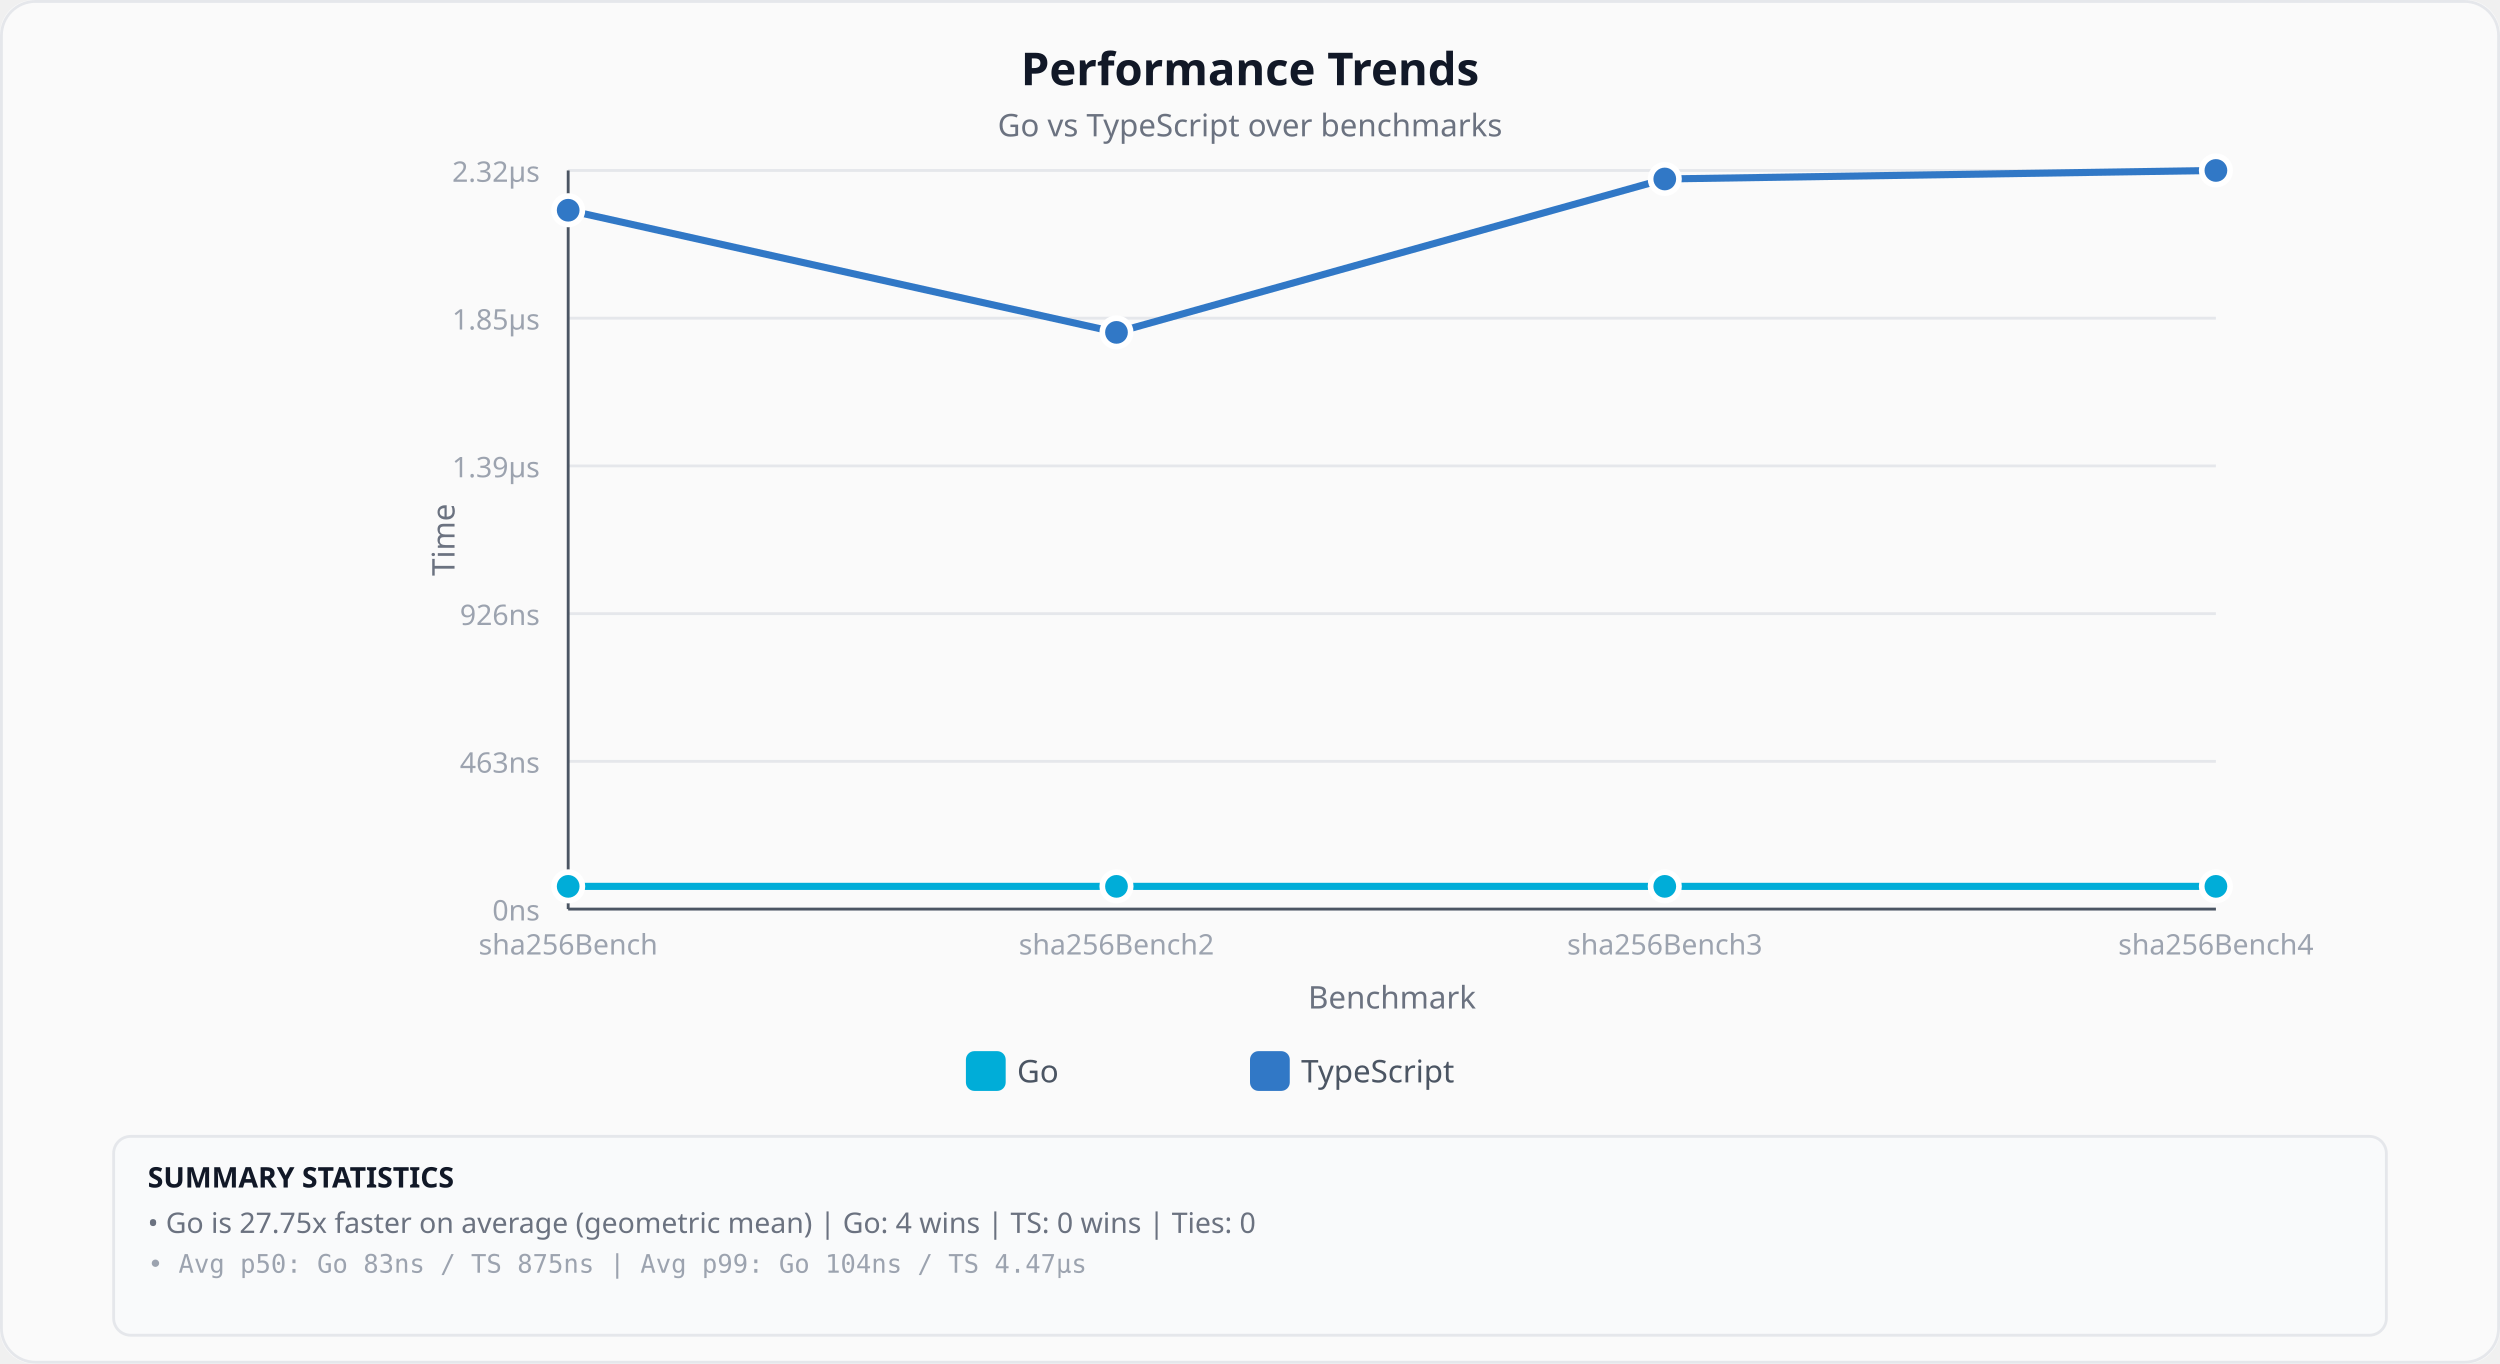
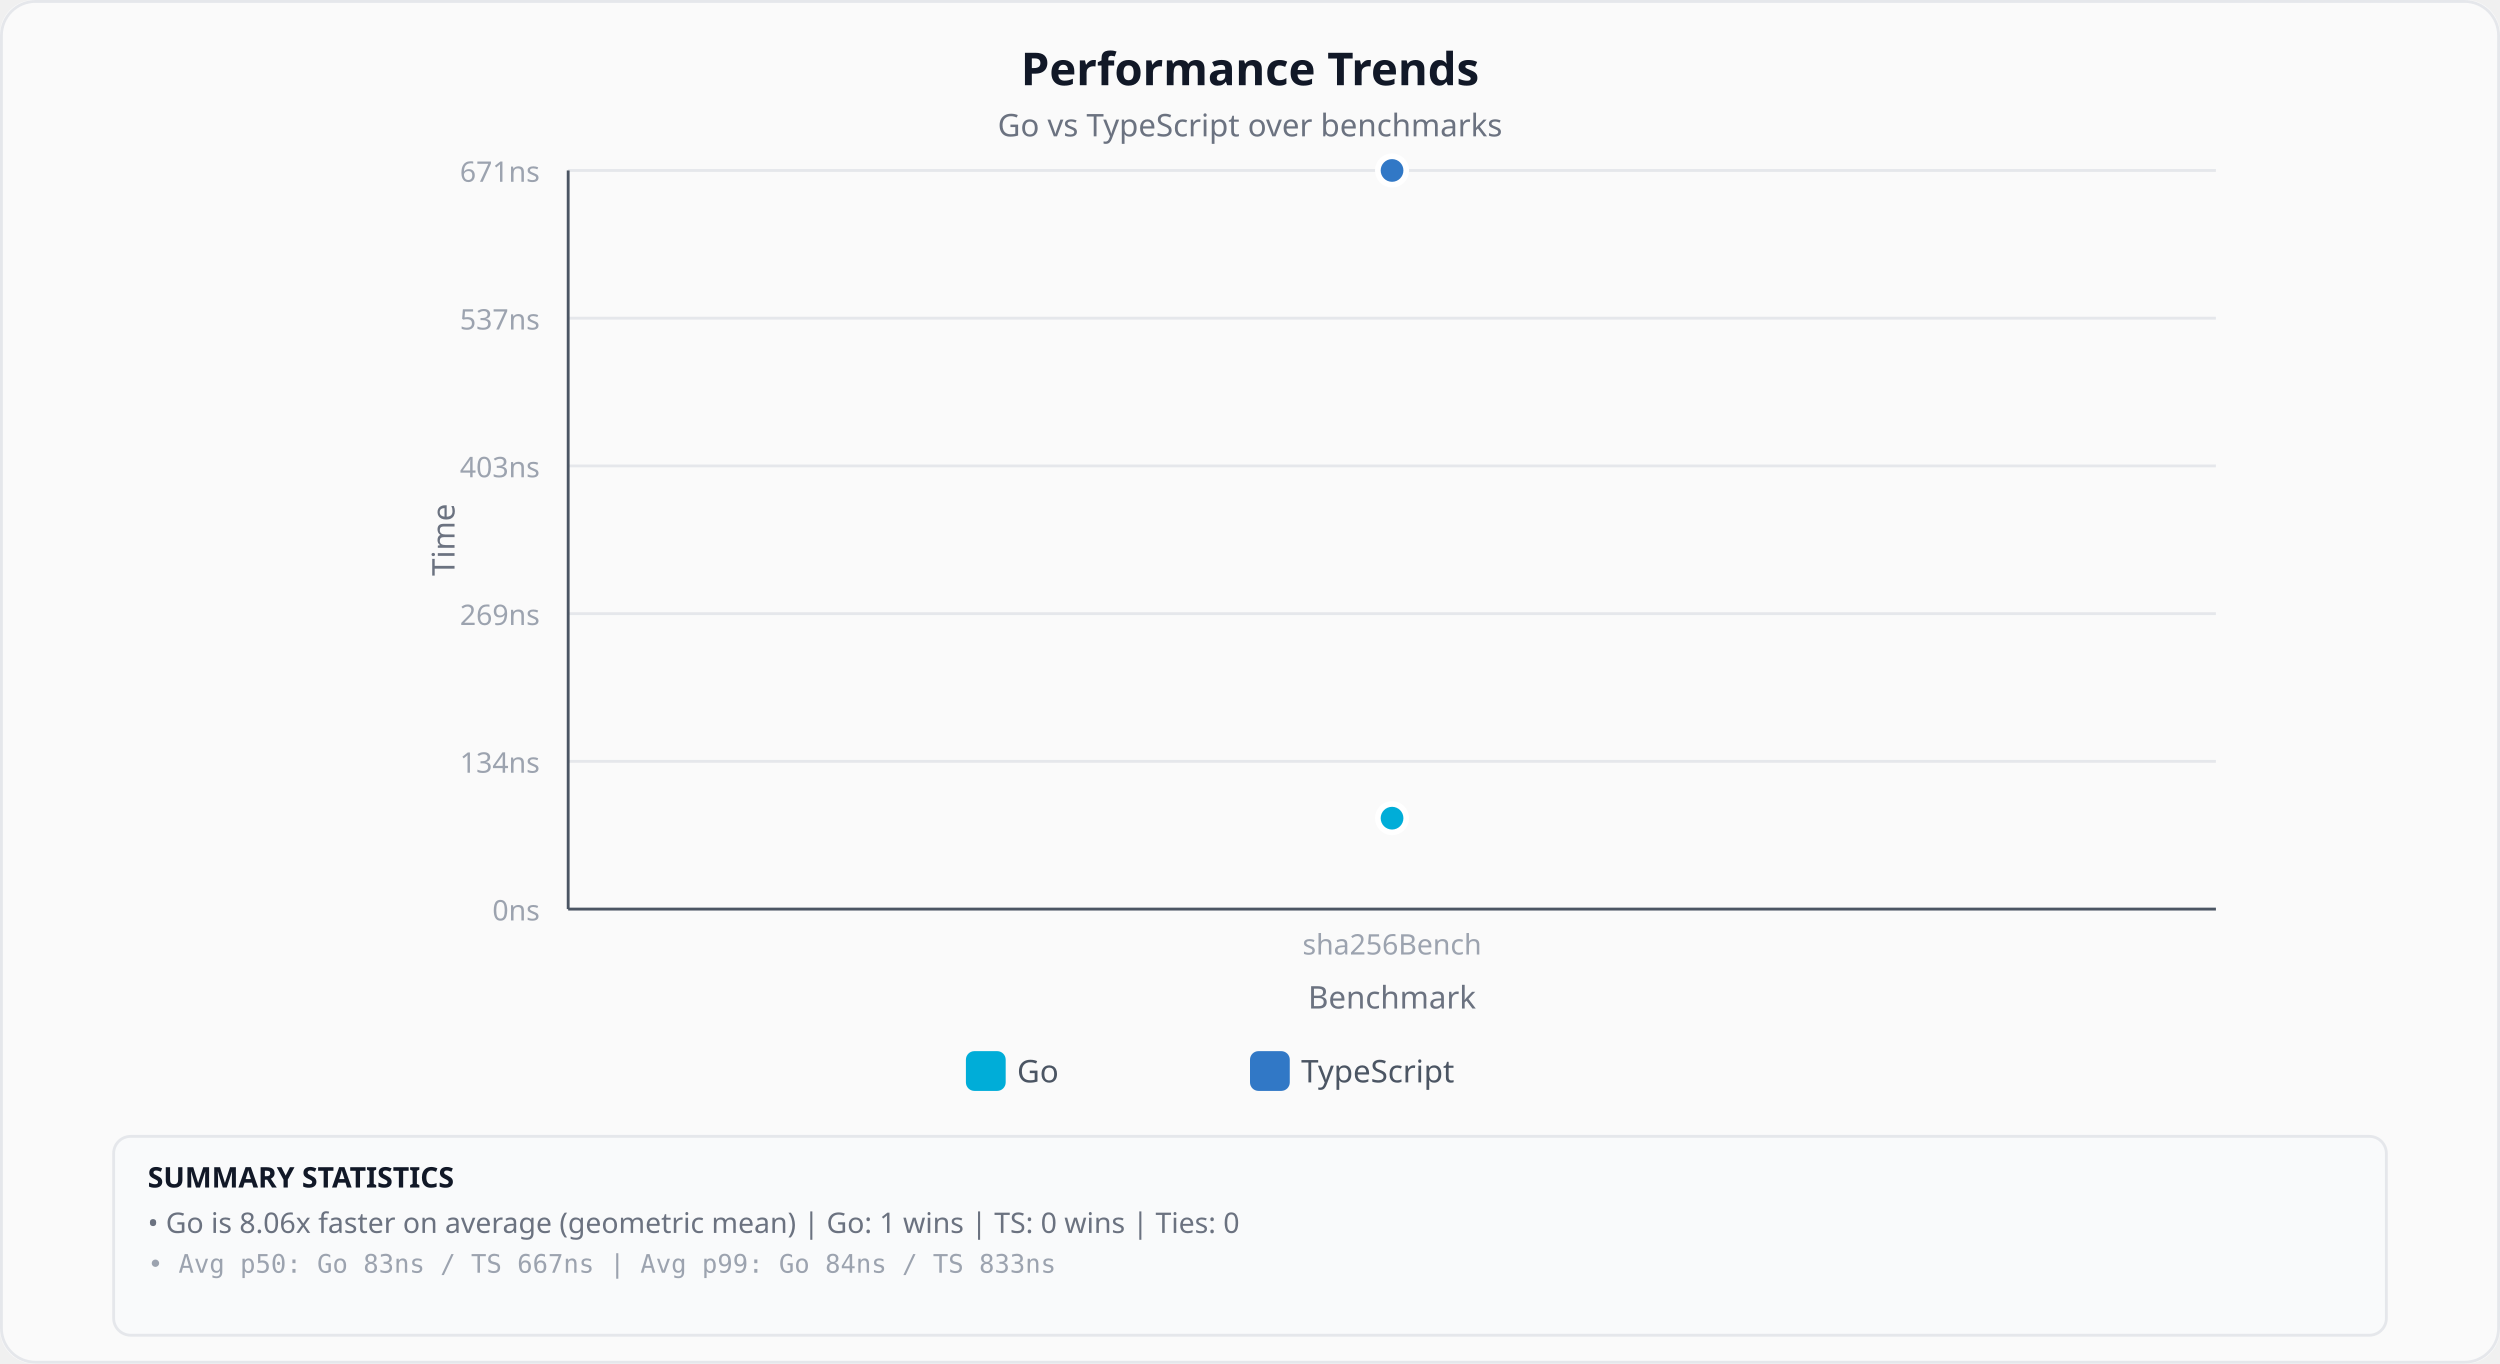
<svg xmlns="http://www.w3.org/2000/svg" width="880" height="480" viewBox="0 0 880 480">
  <defs>
    <linearGradient id="goGrad" x1="0" y1="0" x2="1" y2="0">
      <stop offset="0%" stop-color="#00ADD8" stop-opacity="0.95" />
      <stop offset="100%" stop-color="#0891B2" stop-opacity="0.85" />
    </linearGradient>
    <linearGradient id="tsGrad" x1="0" y1="0" x2="1" y2="0">
      <stop offset="0%" stop-color="#3178C6" stop-opacity="0.95" />
      <stop offset="100%" stop-color="#1D4ED8" stop-opacity="0.85" />
    </linearGradient>
  </defs>
  <rect width="880" height="480" fill="#FAFAFA" rx="12" />
  <rect x=".5" y=".5" width="879" height="479" fill="none" stroke="#E5E7EB" rx="12" />
  <text x="440" y="30" text-anchor="middle" font-family="sans-serif" font-size="16" font-weight="700" fill="#111827">Performance Trends</text>
  <text x="440" y="48" text-anchor="middle" font-family="sans-serif" font-size="11" fill="#6B7280">Go vs TypeScript over benchmarks</text>
  <g transform="translate(200,60)">
    <line x1="0" y1="260" x2="580" y2="260" stroke="#E5E7EB" />
    <text x="-10" y="264" text-anchor="end" font-family="sans-serif" font-size="10" fill="#9CA3AF">0ns</text>
    <line x1="0" y1="208" x2="580" y2="208" stroke="#E5E7EB" />
-     <text x="-10" y="212" text-anchor="end" font-family="sans-serif" font-size="10" fill="#9CA3AF">463ns</text>
+     <text x="-10" y="212" text-anchor="end" font-family="sans-serif" font-size="10" fill="#9CA3AF">134ns</text>
    <line x1="0" y1="156" x2="580" y2="156" stroke="#E5E7EB" />
-     <text x="-10" y="160" text-anchor="end" font-family="sans-serif" font-size="10" fill="#9CA3AF">926ns</text>
+     <text x="-10" y="160" text-anchor="end" font-family="sans-serif" font-size="10" fill="#9CA3AF">269ns</text>
    <line x1="0" y1="104" x2="580" y2="104" stroke="#E5E7EB" />
-     <text x="-10" y="108" text-anchor="end" font-family="sans-serif" font-size="10" fill="#9CA3AF">1.39µs</text>
+     <text x="-10" y="108" text-anchor="end" font-family="sans-serif" font-size="10" fill="#9CA3AF">403ns</text>
    <line x1="0" y1="52" x2="580" y2="52" stroke="#E5E7EB" />
-     <text x="-10" y="56" text-anchor="end" font-family="sans-serif" font-size="10" fill="#9CA3AF">1.85µs</text>
+     <text x="-10" y="56" text-anchor="end" font-family="sans-serif" font-size="10" fill="#9CA3AF">537ns</text>
    <line x1="0" y1="0" x2="580" y2="0" stroke="#E5E7EB" />
-     <text x="-10" y="4" text-anchor="end" font-family="sans-serif" font-size="10" fill="#9CA3AF">2.32µs</text>
-     <text x="0" y="276" text-anchor="middle" font-family="sans-serif" font-size="10" fill="#9CA3AF">sha256Bench</text>
-     <text x="193" y="276" text-anchor="middle" font-family="sans-serif" font-size="10" fill="#9CA3AF">sha256Bench2</text>
-     <text x="386" y="276" text-anchor="middle" font-family="sans-serif" font-size="10" fill="#9CA3AF">sha256Bench3</text>
-     <text x="580" y="276" text-anchor="middle" font-family="sans-serif" font-size="10" fill="#9CA3AF">sha256Bench4</text>
+     <text x="-10" y="4" text-anchor="end" font-family="sans-serif" font-size="10" fill="#9CA3AF">671ns</text>
+     <text x="290" y="276" text-anchor="middle" font-family="sans-serif" font-size="10" fill="#9CA3AF">sha256Bench</text>
    <line x1="0" y1="260" x2="580" y2="260" stroke="#4B5563" stroke-width="1" />
    <line x1="0" y1="0" x2="0" y2="260" stroke="#4B5563" stroke-width="1" />
-     <path d="M0,252 L193,252 L386,252 L580,252" fill="none" stroke="#00ADD8" stroke-width="2.5" stroke-linecap="round" stroke-linejoin="round" />
-     <circle cx="0" cy="252" r="5" fill="#00ADD8" stroke="white" stroke-width="2">
+     <path d="M290,228" fill="none" stroke="#00ADD8" stroke-width="2.5" stroke-linecap="round" stroke-linejoin="round" />
+     <circle cx="290" cy="228" r="5" fill="#00ADD8" stroke="white" stroke-width="2">
    </circle>
-     <circle cx="193" cy="252" r="5" fill="#00ADD8" stroke="white" stroke-width="2">
-     </circle>
-     <circle cx="386" cy="252" r="5" fill="#00ADD8" stroke="white" stroke-width="2">
-     </circle>
-     <circle cx="580" cy="252" r="5" fill="#00ADD8" stroke="white" stroke-width="2">
-     </circle>
-     <path d="M0,14 L193,57 L386,3 L580,0" fill="none" stroke="#3178C6" stroke-width="2.5" stroke-linecap="round" stroke-linejoin="round" />
-     <circle cx="0" cy="14" r="5" fill="#3178C6" stroke="white" stroke-width="2">
-     </circle>
-     <circle cx="193" cy="57" r="5" fill="#3178C6" stroke="white" stroke-width="2">
-     </circle>
-     <circle cx="386" cy="3" r="5" fill="#3178C6" stroke="white" stroke-width="2">
-     </circle>
-     <circle cx="580" cy="0" r="5" fill="#3178C6" stroke="white" stroke-width="2">
+     <path d="M290,0" fill="none" stroke="#3178C6" stroke-width="2.5" stroke-linecap="round" stroke-linejoin="round" />
+     <circle cx="290" cy="0" r="5" fill="#3178C6" stroke="white" stroke-width="2">
    </circle>
    <text x="290" y="295" text-anchor="middle" font-family="sans-serif" font-size="11" fill="#6B7280">Benchmark</text>
    <text x="-40" y="130" text-anchor="middle" font-family="sans-serif" font-size="11" fill="#6B7280" transform="rotate(-90,-40,130)">Time</text>
  </g>
  <g transform="translate(340,370)">
    <rect x="0" width="14" height="14" fill="#00ADD8" rx="3" />
    <text x="18" y="11" font-family="sans-serif" font-size="11" fill="#4B5563">Go</text>
    <rect x="100" width="14" height="14" fill="#3178C6" rx="3" />
    <text x="118" y="11" font-family="sans-serif" font-size="11" fill="#4B5563">TypeScript</text>
  </g>
  <rect x="40" y="400" width="800" height="70" fill="#F9FAFB" stroke="#E5E7EB" rx="6" />
  <text x="52" y="418" font-family="sans-serif" font-size="10" font-weight="600" fill="#111827">SUMMARY STATISTICS</text>
-   <text x="52" y="434" font-family="sans-serif" font-size="10" fill="#6B7280">• Go is 27.75x faster on average (geometric mean)  |  Go: 4 wins  |  TS: 0 wins  |  Ties: 0</text>
-   <text x="52" y="448" font-family="monospace" font-size="9" fill="#9CA3AF">• Avg p50: Go 83ns / TS 875ns  |  Avg p99: Go 104ns / TS 4.47µs</text>
+   <text x="52" y="434" font-family="sans-serif" font-size="10" fill="#6B7280">• Go is 8.06x faster on average (geometric mean)  |  Go: 1 wins  |  TS: 0 wins  |  Ties: 0</text>
+   <text x="52" y="448" font-family="monospace" font-size="9" fill="#9CA3AF">• Avg p50: Go 83ns / TS 667ns  |  Avg p99: Go 84ns / TS 833ns</text>
</svg>
